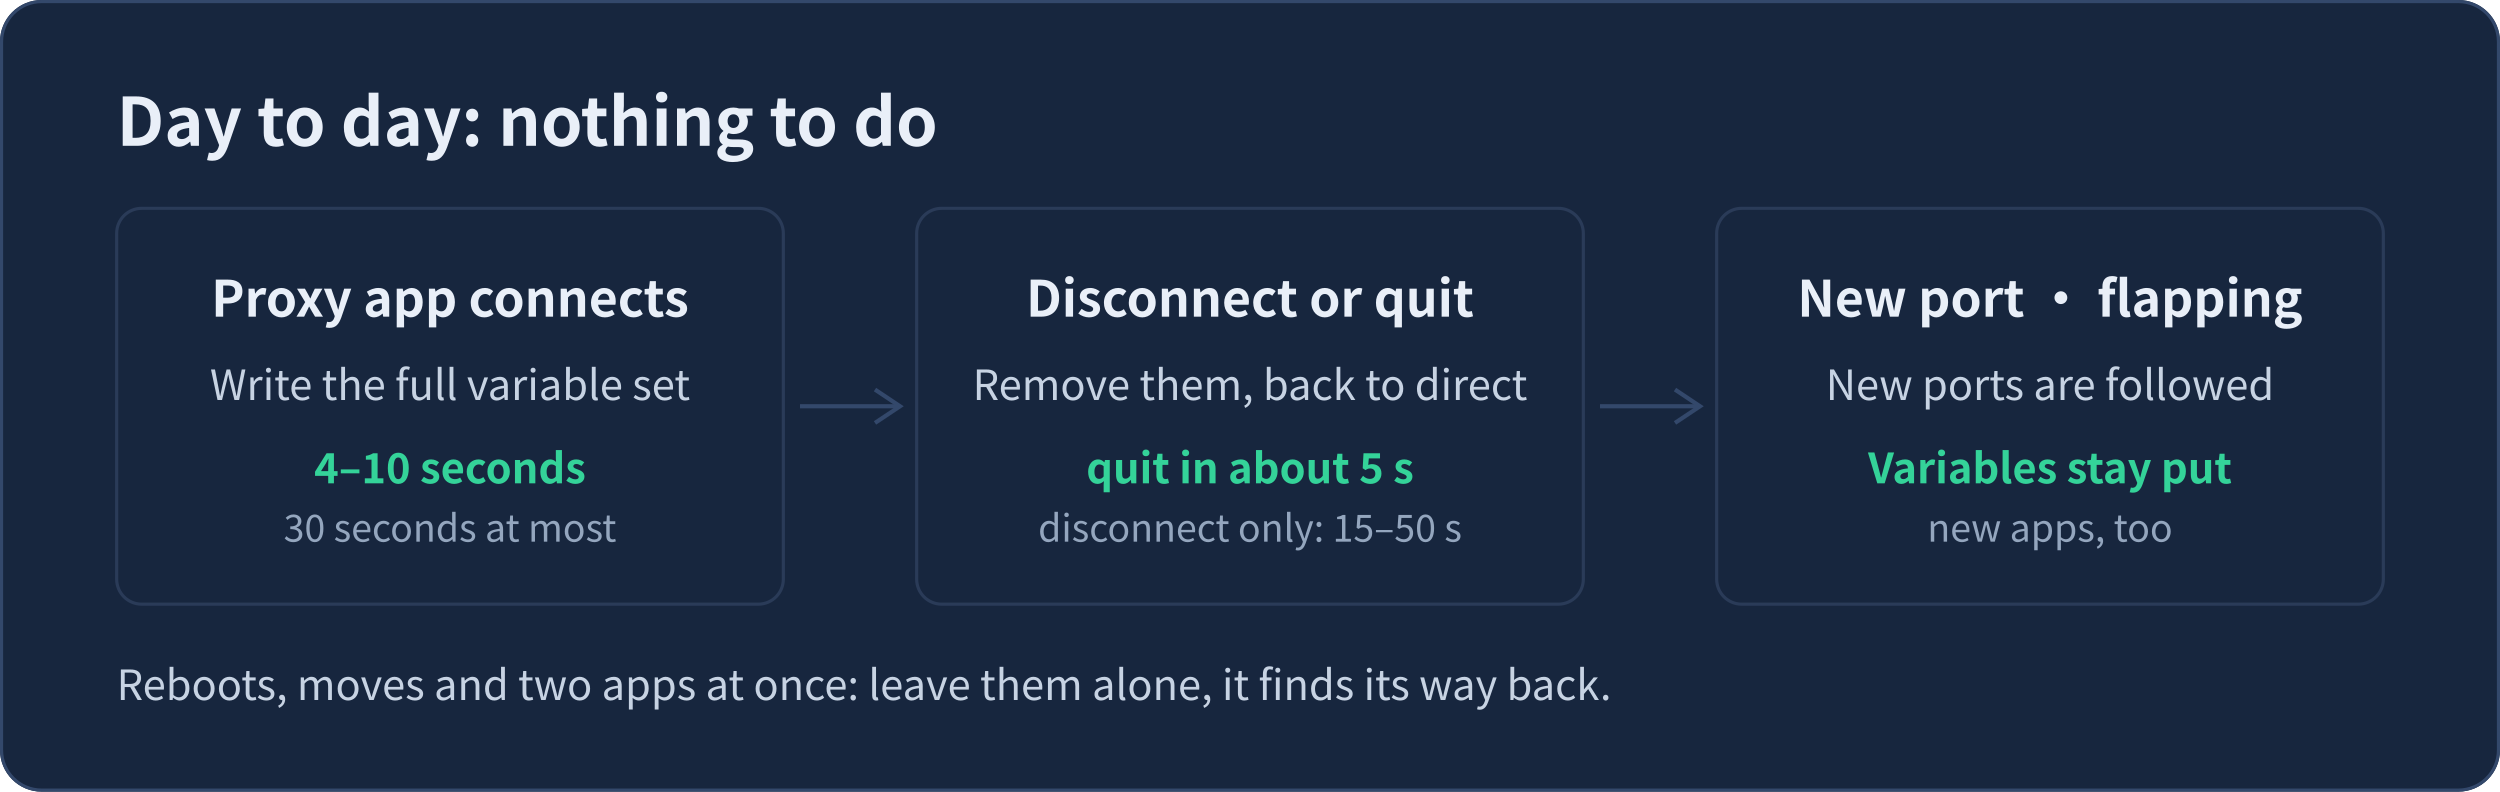
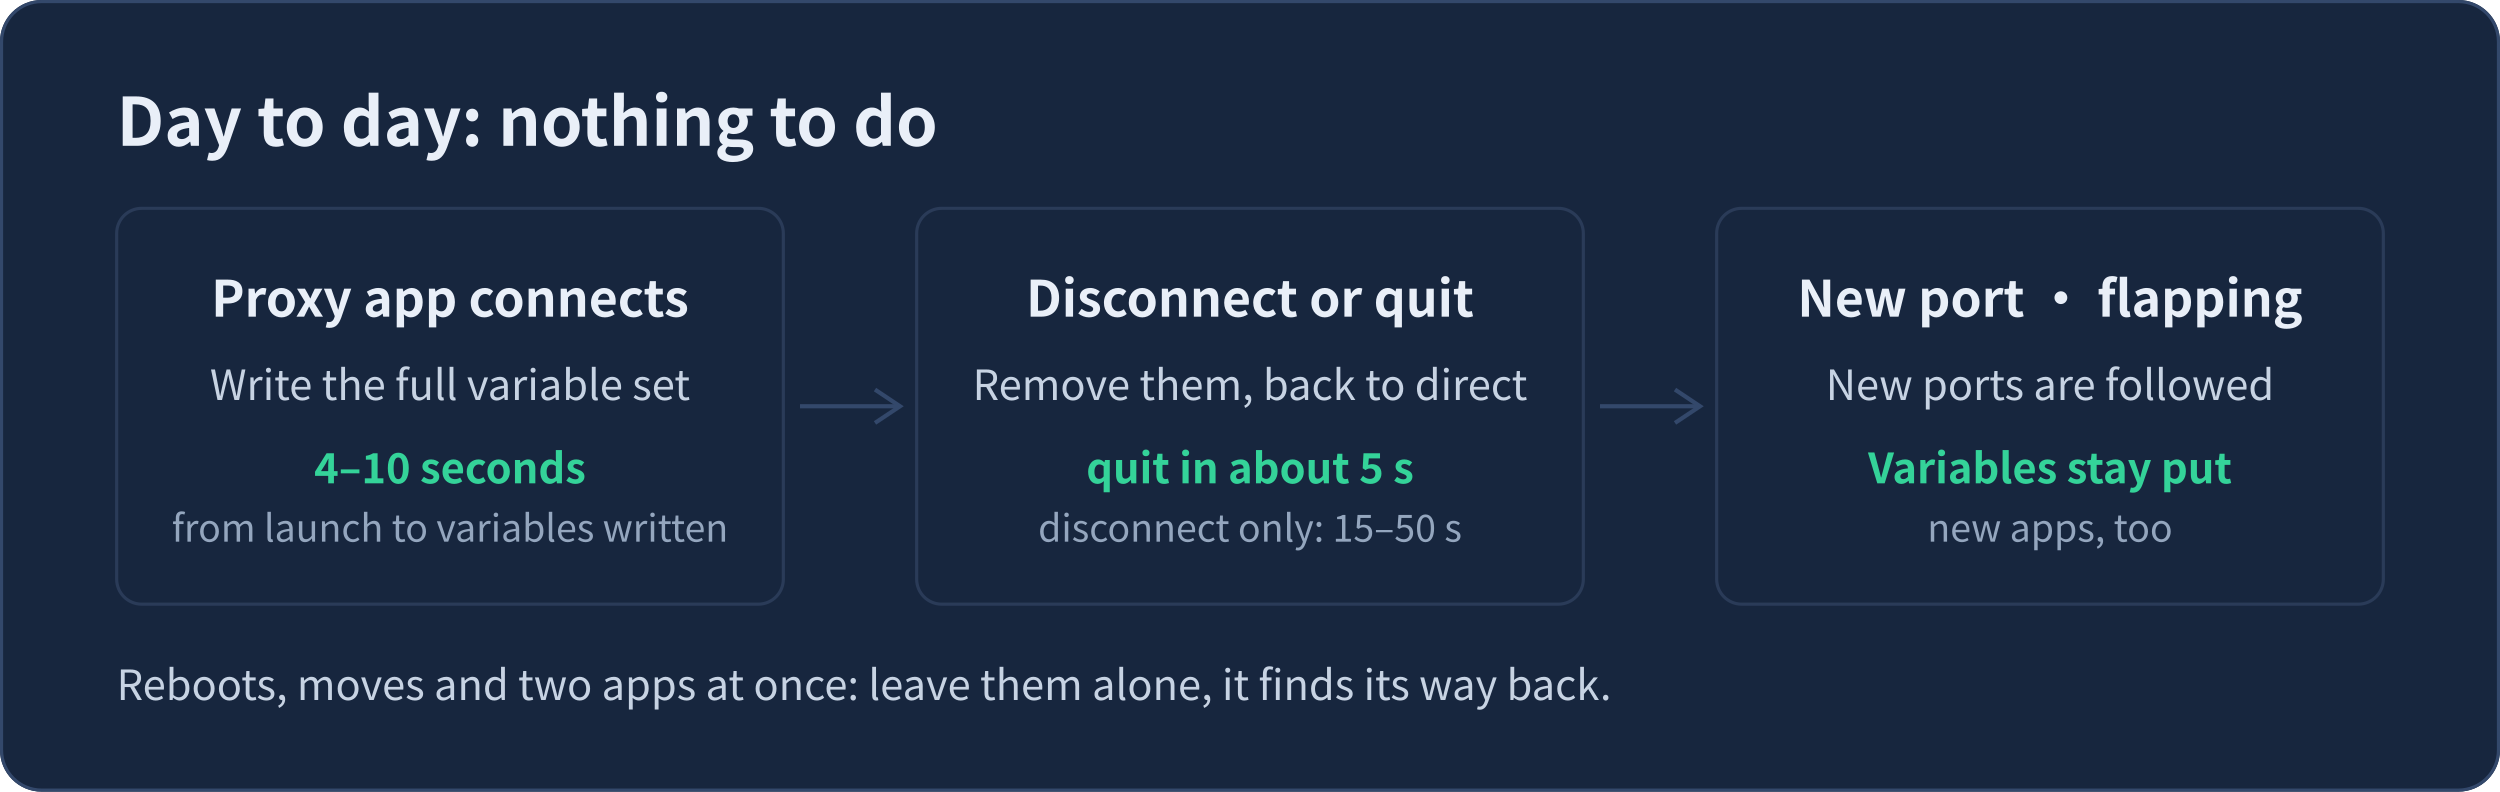
<svg xmlns="http://www.w3.org/2000/svg" width="1200" height="380" viewBox="0 0 1200 380" role="img" aria-labelledby="statesTitle statesDesc" font-family="-apple-system, BlinkMacSystemFont, 'Segoe UI', 'PingFang SC', 'Microsoft YaHei', 'Noto Sans CJK SC', sans-serif">
  <rect width="1200" height="380" rx="20" fill="#17263E" />
  <rect x="0.75" y="0.75" width="1198.5" height="378.5" rx="19.25" fill="none" stroke="#33486B" stroke-width="1.5" />
  <g id="heading">
    <text x="56" y="70" font-size="32" font-weight="700" fill="#E9EFF8">Day to day: nothing to do</text>
  </g>
  <g id="boxes" fill="none" stroke="#2A3B58" stroke-width="1.5">
    <rect x="56" y="100" width="320" height="190" rx="12" />
    <rect x="440" y="100" width="320" height="190" rx="12" />
    <rect x="824" y="100" width="320" height="190" rx="12" />
  </g>
  <g id="arrows" stroke="#33486B" stroke-width="2" fill="none">
    <path d="M384 195H432" />
    <path d="M420 187L432 195L420 203" />
    <path d="M768 195H816" />
    <path d="M804 187L816 195L804 203" />
  </g>
  <g id="labels">
    <text x="216" y="152" font-size="24" font-weight="700" fill="#E9EFF8" text-anchor="middle">Proxy app connects</text>
    <text x="216" y="192" font-size="20" fill="#C7D3E3" text-anchor="middle">Write the full variable set</text>
    <text x="216" y="232" font-size="20" font-weight="700" fill="#34D399" text-anchor="middle">4–10 seconds</text>
-     <text x="216" y="260" font-size="18" fill="#94A6BE" text-anchor="middle">30 seconds at most</text>
+     <text x="216" y="260" font-size="18" fill="#94A6BE" text-anchor="middle">from launch to variables written</text>
    <text x="600" y="152" font-size="24" font-weight="700" fill="#E9EFF8" text-anchor="middle">Disconnect or quit</text>
    <text x="600" y="192" font-size="20" fill="#C7D3E3" text-anchor="middle">Remove them, back to direct</text>
    <text x="600" y="232" font-size="20" font-weight="700" fill="#34D399" text-anchor="middle">quit in about 5 s</text>
    <text x="600" y="260" font-size="18" fill="#94A6BE" text-anchor="middle">disconnect only: 15–50 s</text>
    <text x="984" y="152" font-size="24" font-weight="700" fill="#E9EFF8" text-anchor="middle">New port · flapping</text>
    <text x="984" y="192" font-size="20" fill="#C7D3E3" text-anchor="middle">New ports are followed</text>
    <text x="984" y="232" font-size="20" font-weight="700" fill="#34D399" text-anchor="middle">Variables stay put</text>
    <text x="984" y="260" font-size="18" fill="#94A6BE" text-anchor="middle">new apps, too</text>
  </g>
  <g id="footer">
    <text x="56" y="336" font-size="20" fill="#C7D3E3">Reboots, moves and two apps at once: leave them alone, it finds its way back.</text>
  </g>
</svg>
